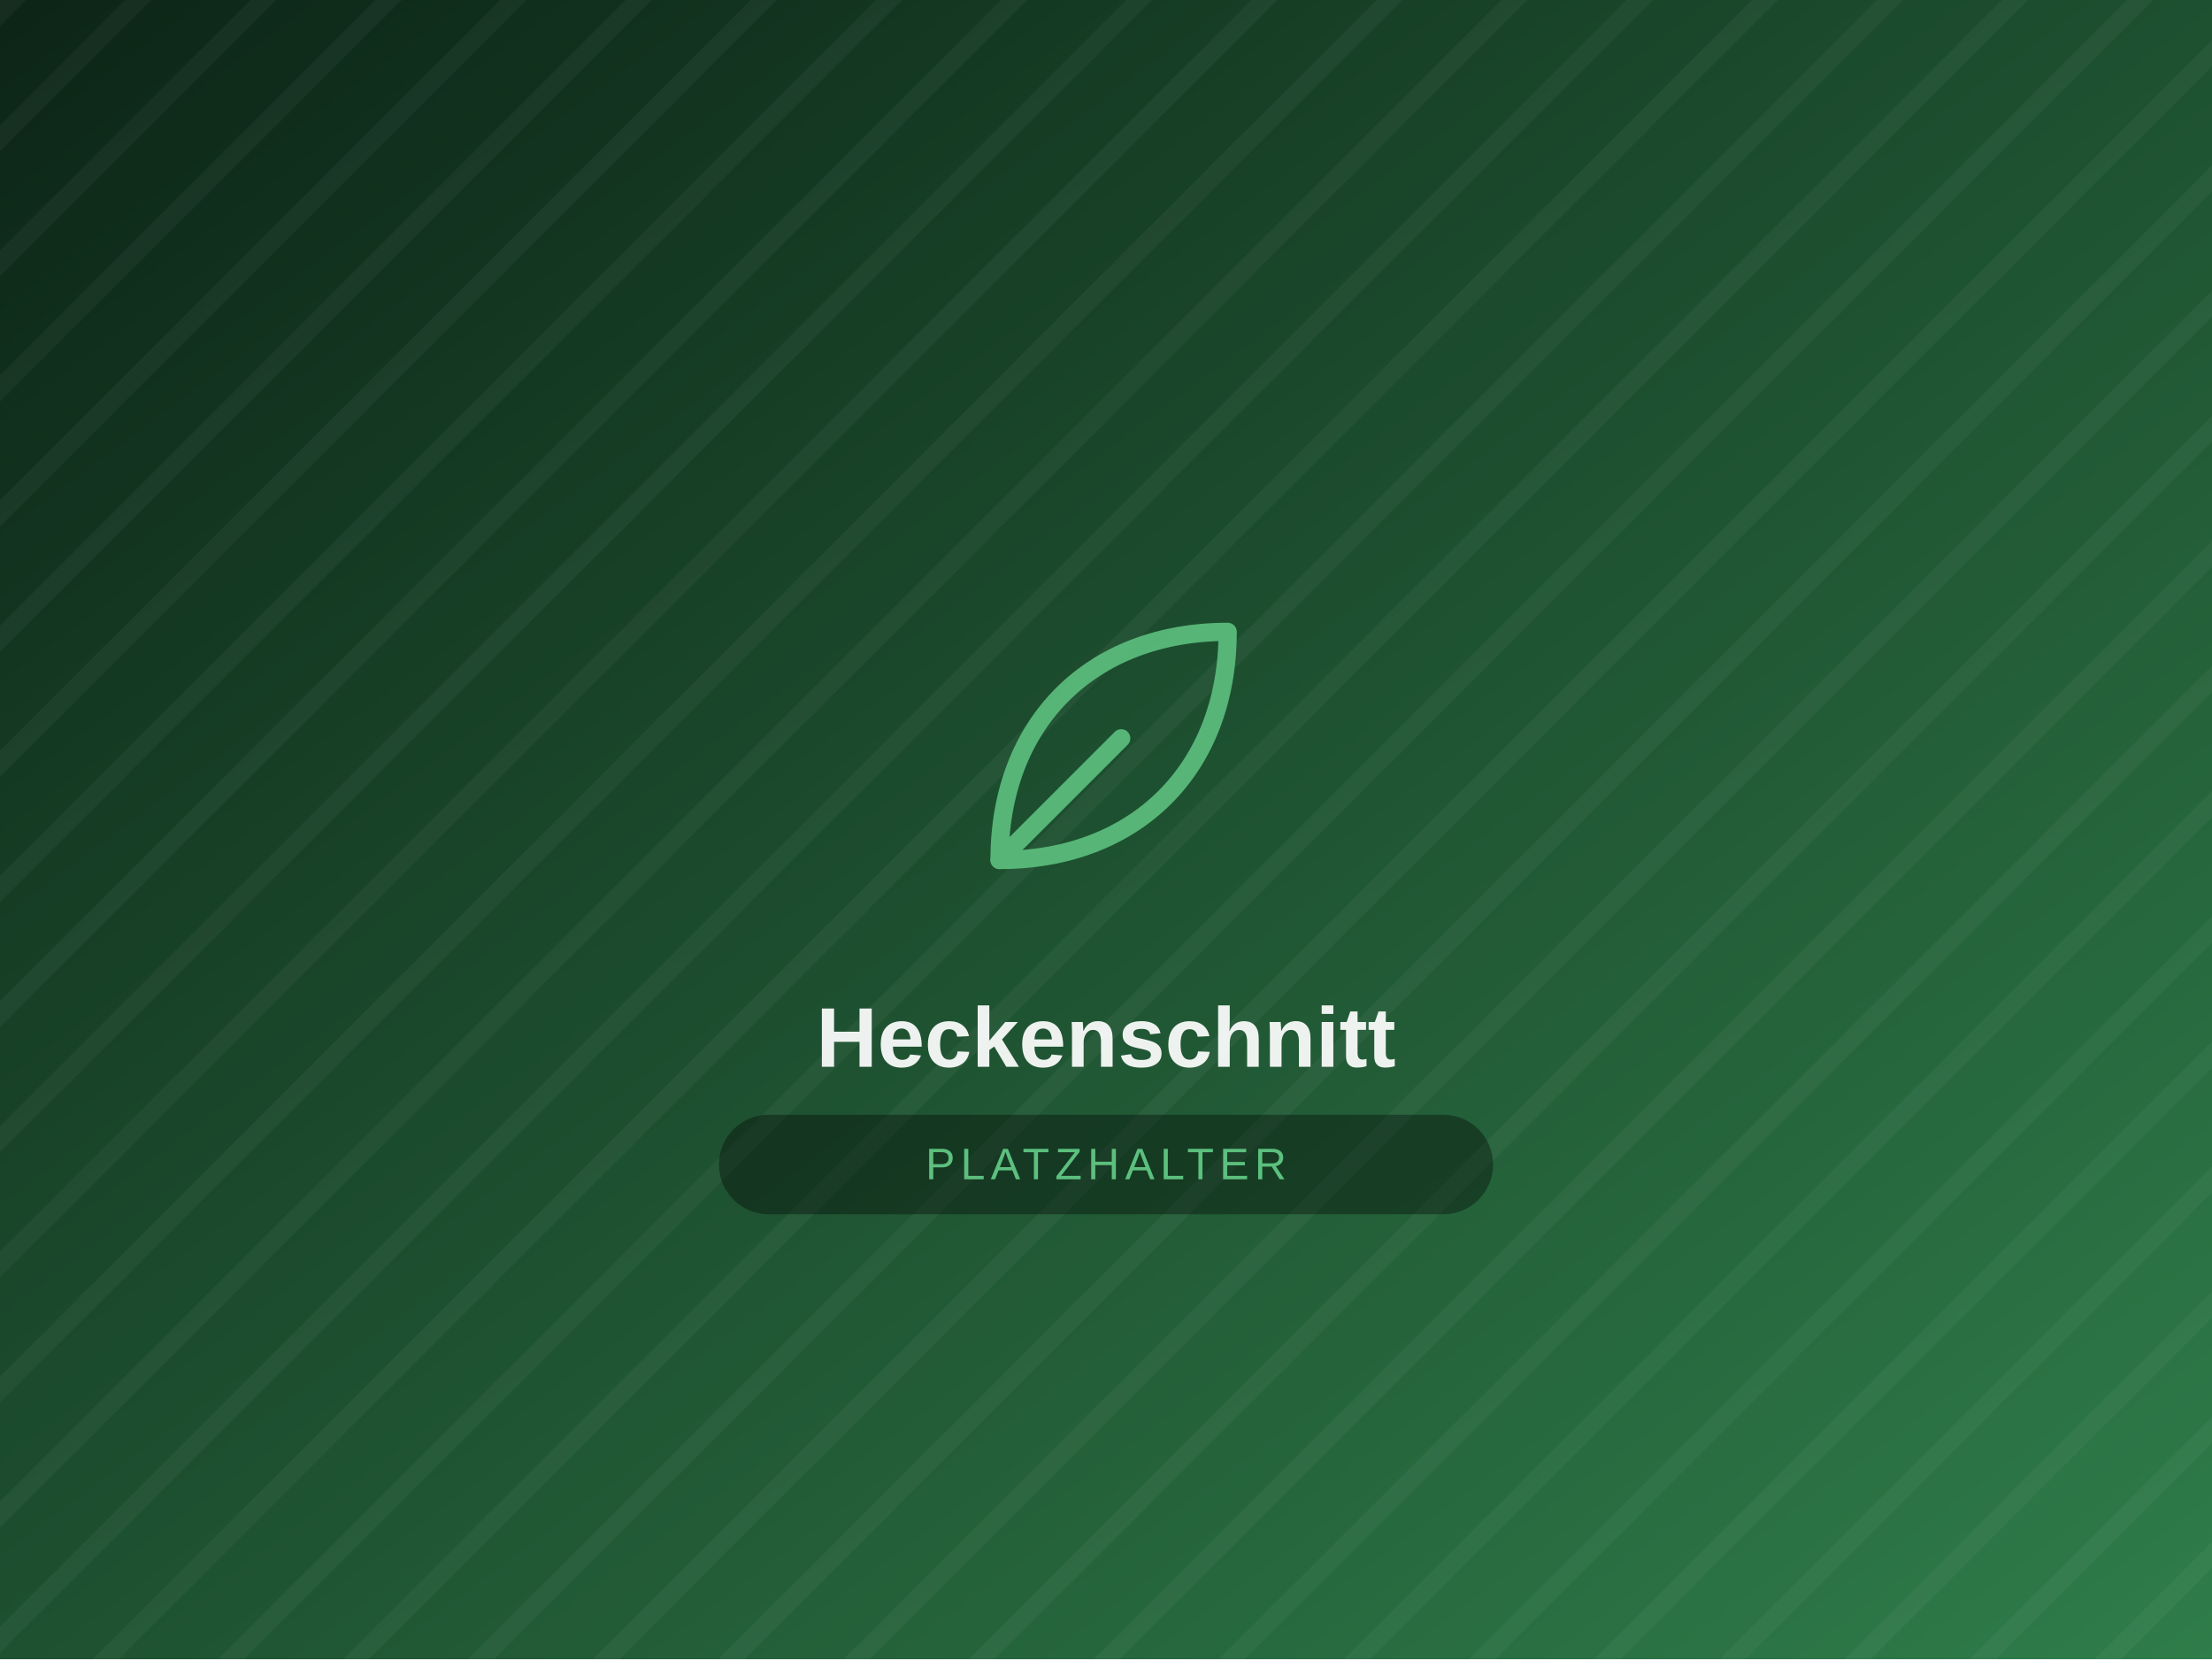
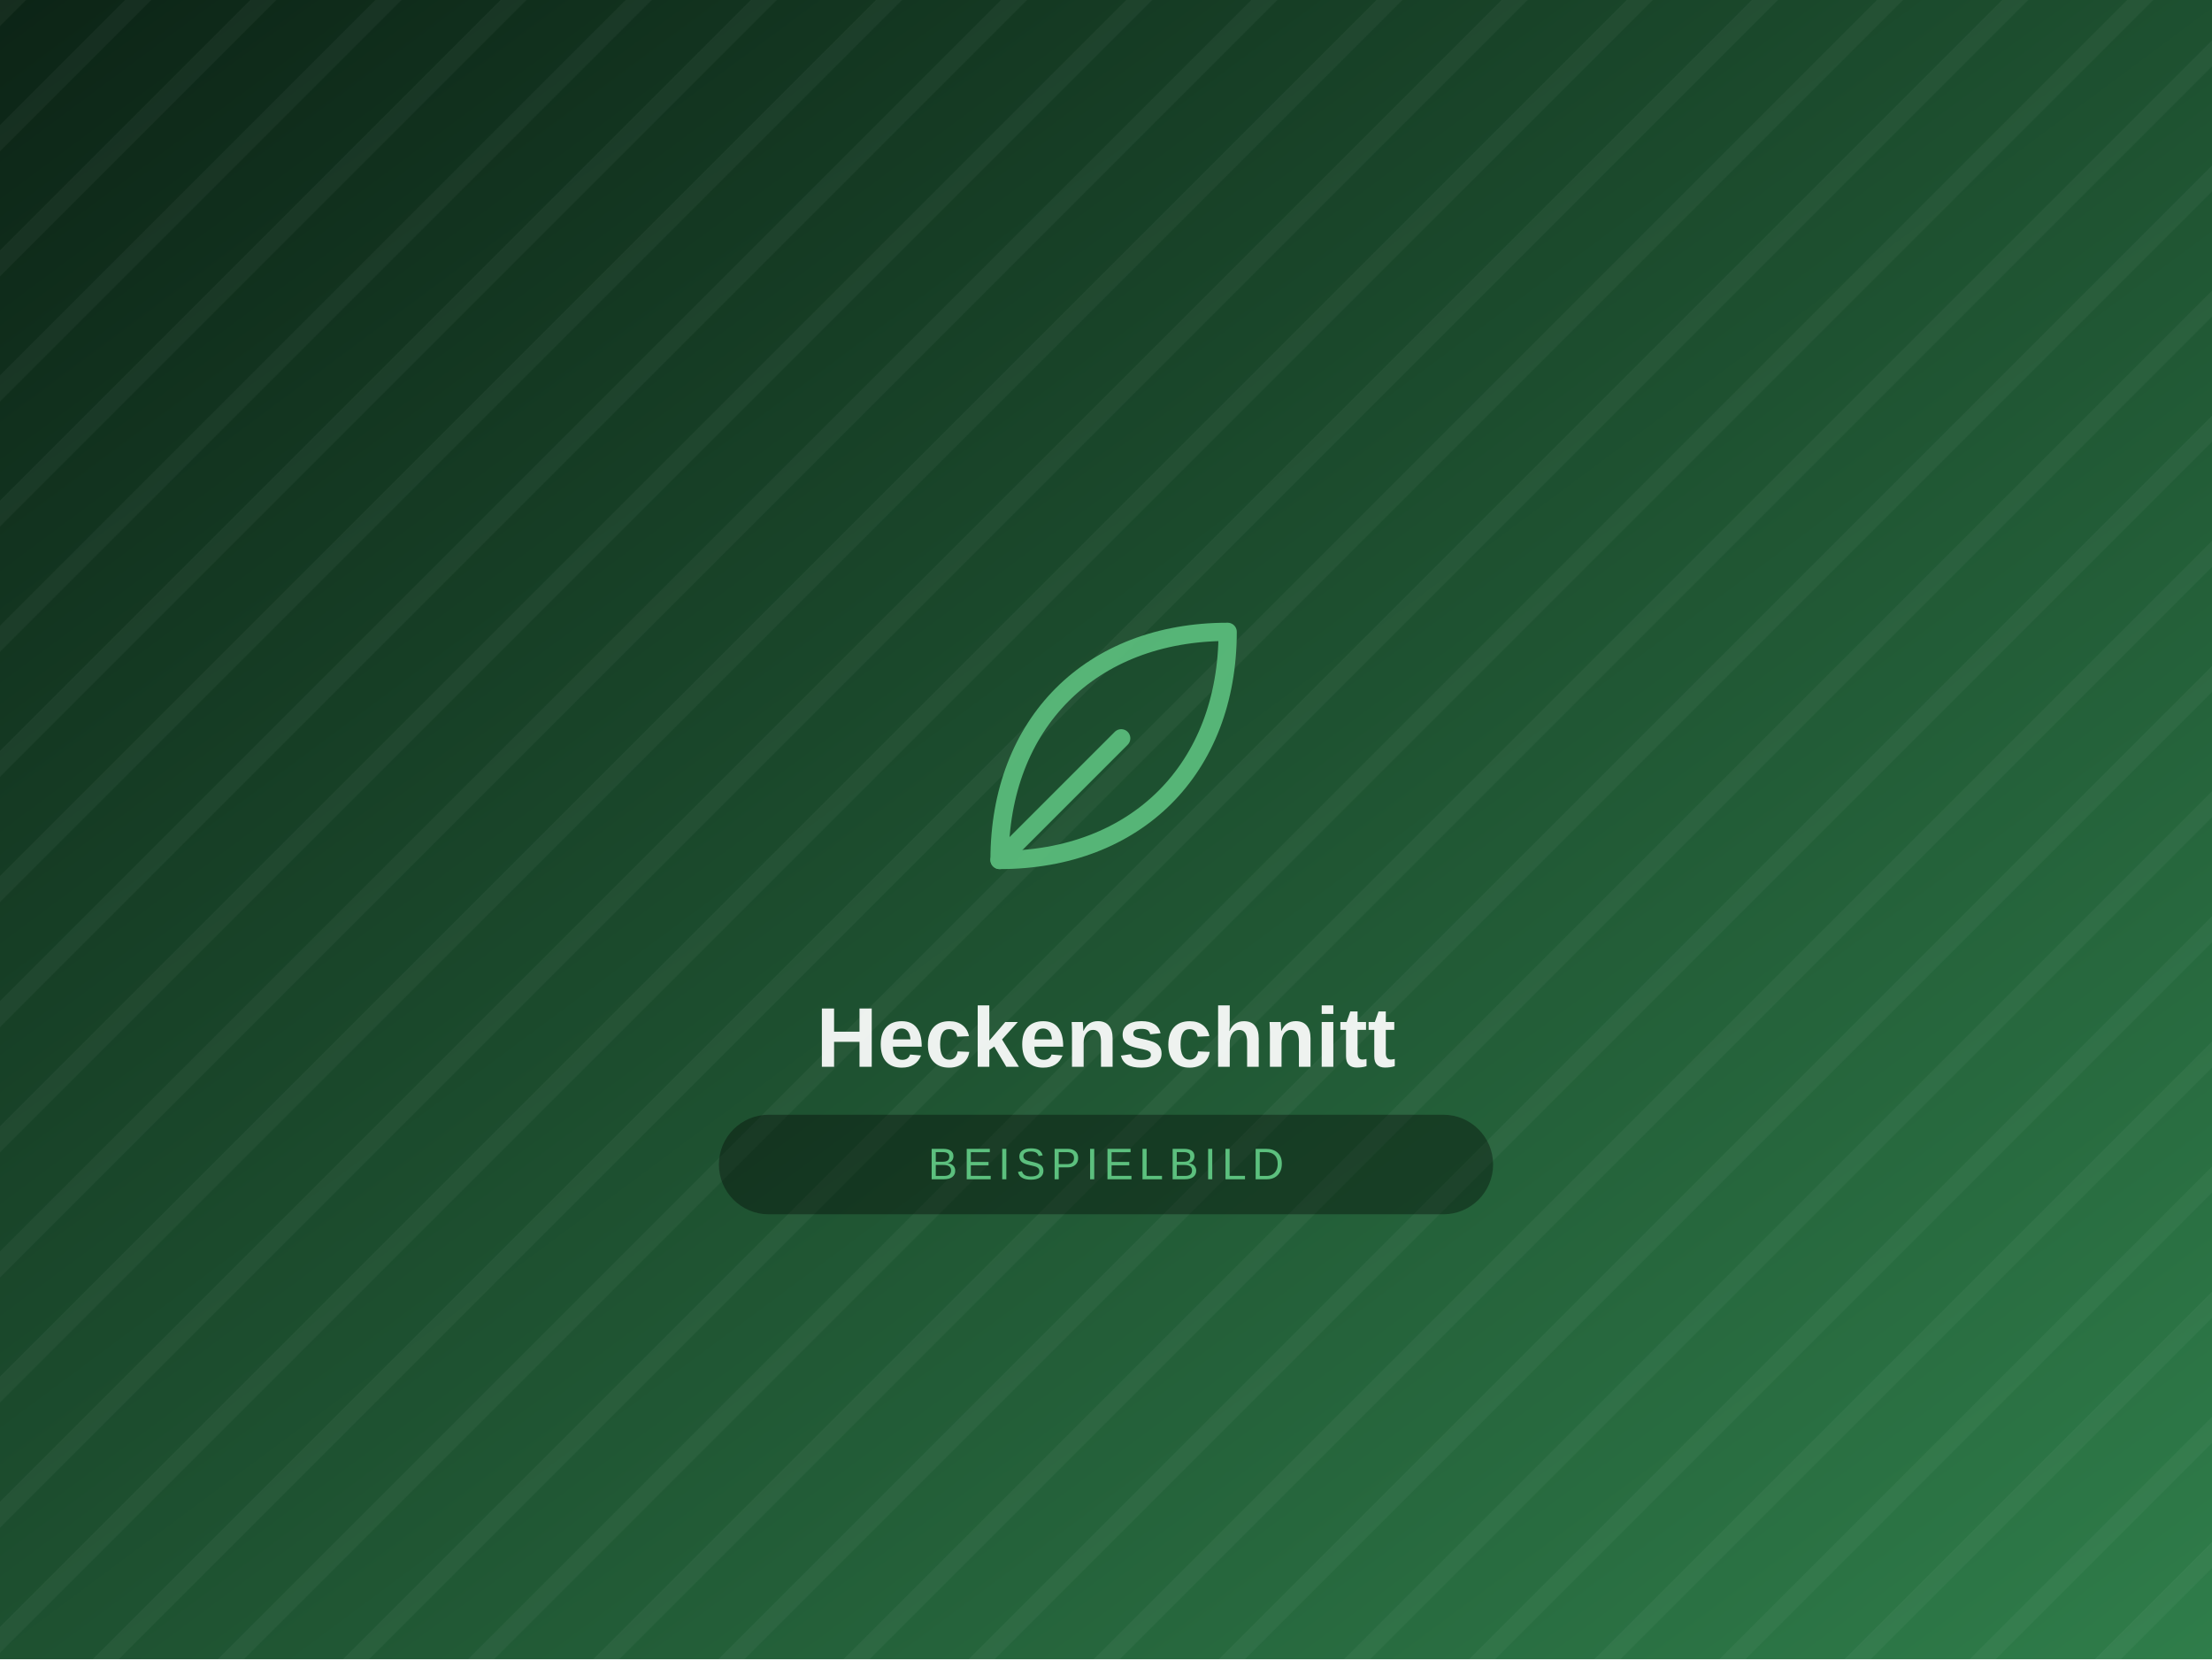
<svg xmlns="http://www.w3.org/2000/svg" viewBox="0 0 1200 900" width="1200" height="900">
  <defs>
    <linearGradient id="bg" x1="0" y1="0" x2="1" y2="1">
      <stop offset="0" stop-color="#0c2416" />
      <stop offset="1" stop-color="#2f7d4a" />
    </linearGradient>
    <pattern id="p" width="48" height="48" patternUnits="userSpaceOnUse" patternTransform="rotate(45)">
      <rect width="48" height="48" fill="none" />
      <line x1="0" y1="0" x2="0" y2="48" stroke="#ffffff" stroke-opacity="0.04" stroke-width="20" />
    </pattern>
  </defs>
  <rect width="1200" height="900" fill="url(#bg)" />
  <rect width="1200" height="900" fill="url(#p)" />
  <g transform="translate(501.0 301.5) scale(8.25)" fill="none" stroke="#5cc07e" stroke-width="1.2" stroke-linecap="round" stroke-linejoin="round" opacity="0.9">
    <path d="M5 20c0-9 6-15 15-15 0 9-6 15-15 15z" />
    <path d="M5 20l8-8" />
  </g>
  <text x="600.0" y="578.7" text-anchor="middle" font-family="Arial, Helvetica, sans-serif" font-size="46" font-weight="700" fill="#ffffff" fill-opacity="0.92">Heckenschnitt</text>
  <rect x="390.0" y="604.7" width="420" height="54" rx="27" fill="#000" fill-opacity="0.35" />
-   <text x="600.0" y="639.7" text-anchor="middle" font-family="Arial, Helvetica, sans-serif" font-size="24" letter-spacing="3" fill="#5cc07e">PLATZHALTER</text>
+   <text x="600.0" y="639.7" text-anchor="middle" font-family="Arial, Helvetica, sans-serif" font-size="24" letter-spacing="3" fill="#5cc07e">BEISPIELBILD</text>
</svg>
